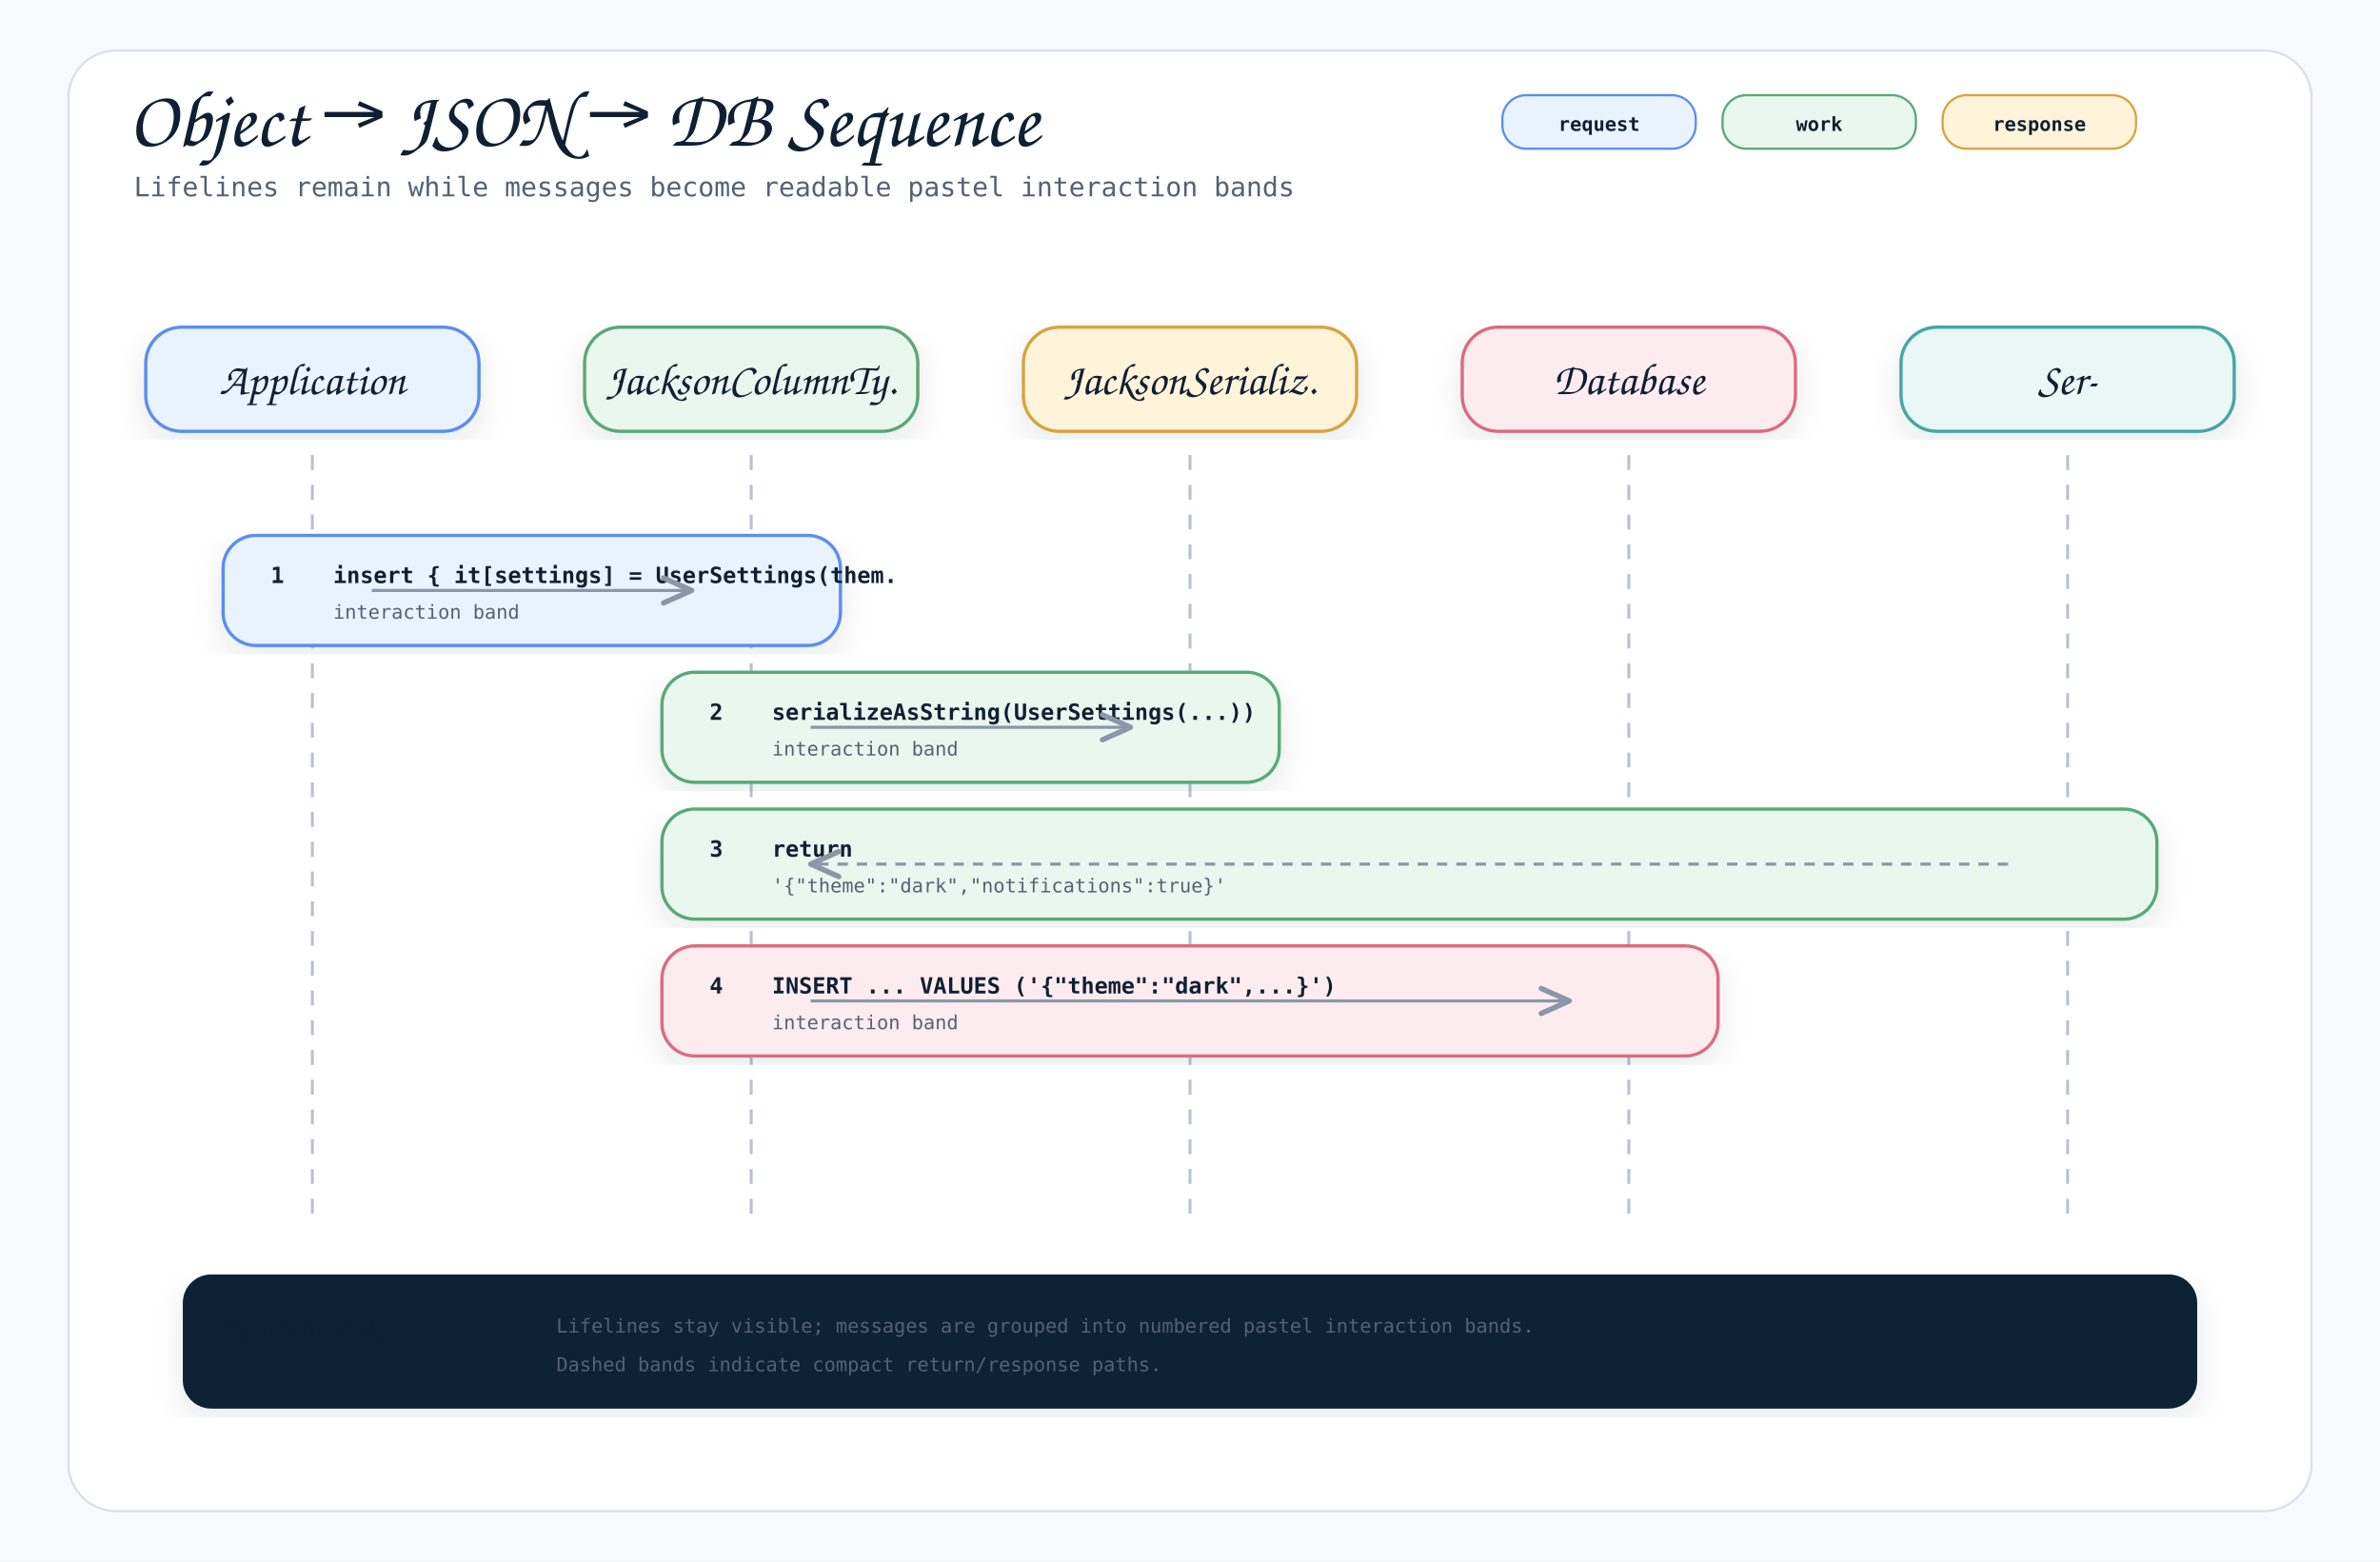
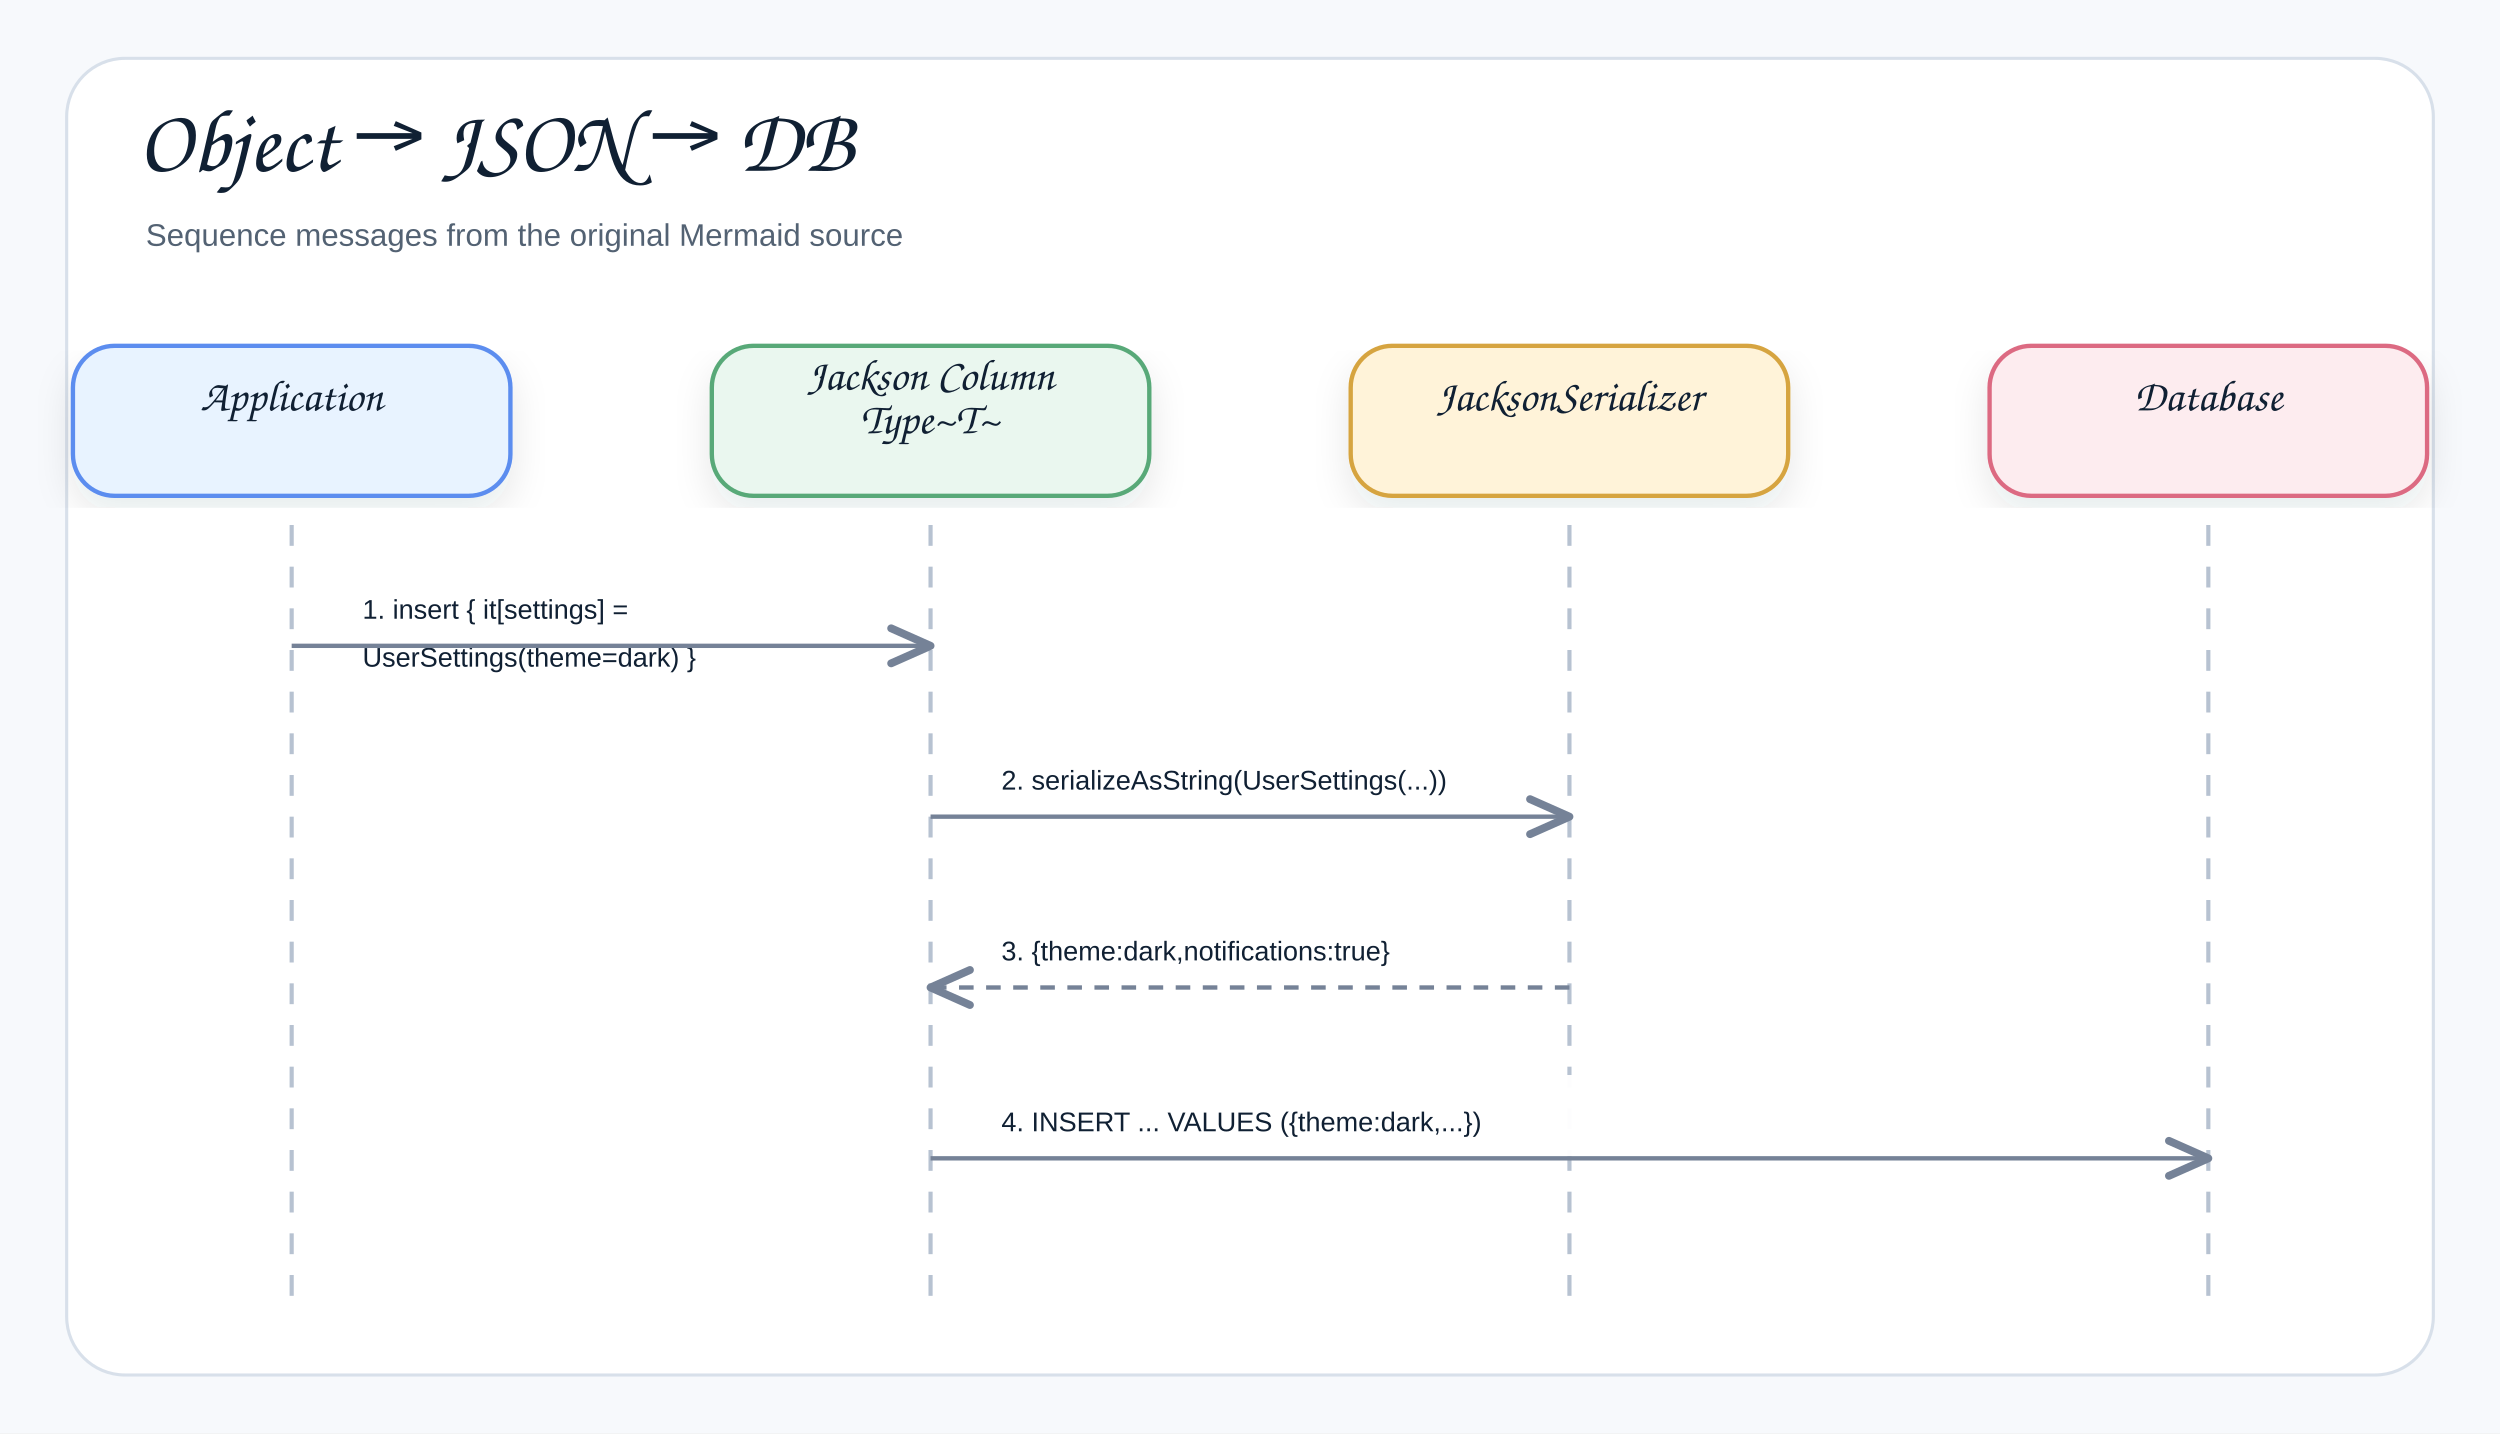
- <svg xmlns="http://www.w3.org/2000/svg" width="1600" height="1050" viewBox="0 0 1600 1050" role="img" aria-label="Object → JSON → DB Sequence">
+ <svg xmlns="http://www.w3.org/2000/svg" width="1200" height="688" viewBox="0 0 1200 688" role="img" aria-label="Object → JSON → DB">
  <defs>
    <filter id="shadow" x="-8%" y="-8%" width="116%" height="116%">
-       <feDropShadow dx="0" dy="8" stdDeviation="10" flood-color="#1f2937" flood-opacity="0.10" />
+       <feDropShadow dx="0" dy="8" stdDeviation="9" flood-color="#1f2937" flood-opacity="0.10" />
    </filter>
    <marker id="openArrow" markerWidth="12" markerHeight="10" refX="10" refY="5" orient="auto" markerUnits="strokeWidth">
-       <path d="M 1 1 L 10 5 L 1 9" fill="none" stroke="#8a97a8" stroke-width="1.7" stroke-linecap="round" stroke-linejoin="round" />
+       <path d="M 1 1 L 10 5 L 1 9" fill="none" stroke="#758297" stroke-width="1.8" stroke-linecap="round" stroke-linejoin="round" />
    </marker>
    <marker id="inherit" markerWidth="14" markerHeight="12" refX="12" refY="6" orient="auto" markerUnits="strokeWidth">
-       <path d="M 0 1 L 12 6 L 0 11 Z" fill="#ffffff" stroke="#8a97a8" stroke-width="1.7" />
+       <path d="M 0 1 L 12 6 L 0 11 Z" fill="#ffffff" stroke="#758297" stroke-width="1.8" />
    </marker>
    <style>
-     .canvas { fill: #f7f9fc; }
-     .frame { fill: #ffffff; stroke: #d8e0ea; stroke-width: 1.5; }
-     .title { font-family: "Architects Daughter", "Comic Mono", cursive; font-size: 54px; font-weight: 400; fill: #102033; }
-     .subtitle { font-family: "Comic Mono", "SFMono-Regular", Menlo, Consolas, monospace; font-size: 18px; fill: #536273; }
-     .label { font-family: "Architects Daughter", "Comic Mono", cursive; font-size: 30px; font-weight: 400; fill: #102033; }
-     .smallLabel { font-family: "Architects Daughter", "Comic Mono", cursive; font-size: 24px; font-weight: 400; fill: #102033; }
-     .mono { font-family: "Comic Mono", "SFMono-Regular", Menlo, Consolas, monospace; font-size: 15px; fill: #102033; }
-     .small { font-family: "Comic Mono", "SFMono-Regular", Menlo, Consolas, monospace; font-size: 13px; fill: #536273; }
-     .strong { font-family: "Comic Mono", "SFMono-Regular", Menlo, Consolas, monospace; font-size: 15px; font-weight: 700; fill: #102033; }
-     .card { stroke-width: 2.2; filter: url(#shadow); }
-     .line { stroke: #8a97a8; stroke-width: 2.1; fill: none; marker-end: url(#openArrow); }
-     .softLine { stroke: #8a97a8; stroke-width: 2.1; fill: none; }
-     .dashed { stroke: #8a97a8; stroke-width: 2.1; stroke-dasharray: 7 6; fill: none; marker-end: url(#openArrow); }
-     .inheritLine { stroke: #8a97a8; stroke-width: 2.2; fill: none; marker-end: url(#inherit); }
-     .implLine { stroke: #8a97a8; stroke-width: 2.2; stroke-dasharray: 8 7; fill: none; marker-end: url(#inherit); }
-     .compartment { stroke-width: 1.6; fill: none; }
-     .chip { stroke-width: 1.5; rx: 16; }
-     .chipText { font-family: "Comic Mono", "SFMono-Regular", Menlo, Consolas, monospace; font-size: 13px; font-weight: 700; fill: #102033; }
+     .canvas{fill:#f7f9fc}.frame{fill:#fff;stroke:#d8e0ea;stroke-width:1.5}
+     .title{font-family:"Architects Daughter","Comic Sans MS","Comic Sans",cursive;font-size:43px;font-weight:400;fill:#102033}
+     .subtitle{font-family:"Comic Sans MS","Comic Sans","Comic Neue",Arial,sans-serif;font-size:15px;font-weight:400;fill:#536273}
+     .label{font-family:"Architects Daughter","Comic Sans MS","Comic Sans",cursive;font-size:25px;font-weight:400;fill:#102033}
+     .smallLabel{font-family:"Architects Daughter","Comic Sans MS","Comic Sans",cursive;font-size:21px;font-weight:400;fill:#102033}
+     .mono{font-family:"Comic Sans MS","Comic Sans","Comic Neue",Arial,sans-serif;font-size:12px;font-weight:400;fill:#102033}
+     .small{font-family:"Comic Sans MS","Comic Sans","Comic Neue",Arial,sans-serif;font-size:12px;font-weight:400;fill:#536273}
+     .strong{font-family:"Comic Sans MS","Comic Sans","Comic Neue",Arial,sans-serif;font-size:13px;font-weight:400;fill:#102033}
+     .card{stroke-width:2.1;filter:url(#shadow)}.compartment{stroke-width:1.5;fill:none}
+     .line{stroke:#758297;stroke-width:2.1;fill:none;marker-end:url(#openArrow)}
+     .plainLine{stroke:#758297;stroke-width:2.1;fill:none}
+     .dashed{stroke:#758297;stroke-width:2.1;stroke-dasharray:7 6;fill:none;marker-end:url(#openArrow)}
+     .inheritLine{stroke:#758297;stroke-width:2.2;fill:none;marker-end:url(#inherit)}
+     .implLine{stroke:#758297;stroke-width:2.2;stroke-dasharray:8 7;fill:none;marker-end:url(#inherit)}
  </style>
  </defs>
-   <rect class="canvas" width="1600" height="1050" />
-   <rect class="frame" x="46" y="34" width="1508" height="982" rx="32" />
-   <text class="title" x="86" y="98">Object → JSON → DB Sequence</text>
-   <text class="subtitle" x="90" y="132">Lifelines remain while messages become readable pastel interaction bands</text>
-   <rect class="chip" x="1010" y="64" width="130" height="36" fill="#e8f3ff" stroke="#5b8def" />
-   <text class="chipText" x="1075" y="88" text-anchor="middle">request</text>
-   <rect class="chip" x="1158" y="64" width="130" height="36" fill="#eaf7ef" stroke="#58a978" />
-   <text class="chipText" x="1223" y="88" text-anchor="middle">work</text>
-   <rect class="chip" x="1306" y="64" width="130" height="36" fill="#fff3d9" stroke="#d6a441" />
-   <text class="chipText" x="1371" y="88" text-anchor="middle">response</text>
-   <g>
-     <rect class="card" x="98" y="220" width="224" height="70" rx="24" fill="#e8f3ff" stroke="#5b8def" />
-     <text class="label" x="210" y="265" text-anchor="middle">Application</text>
-     <line x1="210" y1="306" x2="210" y2="820" stroke="#b7c2d1" stroke-width="2" stroke-dasharray="10 10" />
-   </g>
-   <g>
-     <rect class="card" x="393" y="220" width="224" height="70" rx="24" fill="#eaf7ef" stroke="#58a978" />
-     <text class="label" x="505" y="265" text-anchor="middle">JacksonColumnTy.</text>
-     <line x1="505" y1="306" x2="505" y2="820" stroke="#b7c2d1" stroke-width="2" stroke-dasharray="10 10" />
-   </g>
-   <g>
-     <rect class="card" x="688" y="220" width="224" height="70" rx="24" fill="#fff3d9" stroke="#d6a441" />
-     <text class="label" x="800" y="265" text-anchor="middle">JacksonSerializ.</text>
-     <line x1="800" y1="306" x2="800" y2="820" stroke="#b7c2d1" stroke-width="2" stroke-dasharray="10 10" />
-   </g>
-   <g>
-     <rect class="card" x="983" y="220" width="224" height="70" rx="24" fill="#fdecef" stroke="#dc6b82" />
-     <text class="label" x="1095" y="265" text-anchor="middle">Database</text>
-     <line x1="1095" y1="306" x2="1095" y2="820" stroke="#b7c2d1" stroke-width="2" stroke-dasharray="10 10" />
-   </g>
-   <g>
-     <rect class="card" x="1278" y="220" width="224" height="70" rx="24" fill="#e9f7f6" stroke="#45a7a1" />
-     <text class="label" x="1390" y="265" text-anchor="middle">Ser-</text>
-     <line x1="1390" y1="306" x2="1390" y2="820" stroke="#b7c2d1" stroke-width="2" stroke-dasharray="10 10" />
-   </g>
-   <g>
-     <rect class="card" x="150" y="360" width="415" height="74" rx="22" fill="#e8f3ff" stroke="#5b8def" />
-     <text class="strong" x="182" y="392">1</text>
-     <text class="strong" x="224" y="392">insert { it[settings] = UserSettings(them.</text>
-     <text class="small" x="224" y="416">interaction band</text>
-     <path class="line" d="M250 397 L465 397" />
-   </g>
-   <g>
-     <rect class="card" x="445" y="452" width="415" height="74" rx="22" fill="#eaf7ef" stroke="#58a978" />
-     <text class="strong" x="477" y="484">2</text>
-     <text class="strong" x="519" y="484">serializeAsString(UserSettings(...))</text>
-     <text class="small" x="519" y="508">interaction band</text>
-     <path class="line" d="M545 489 L760 489" />
-   </g>
-   <g>
-     <rect class="card" x="445" y="544" width="1005" height="74" rx="22" fill="#eaf7ef" stroke="#58a978" />
-     <text class="strong" x="477" y="576">3</text>
-     <text class="strong" x="519" y="576">return</text>
-     <text class="small" x="519" y="600">'{"theme":"dark","notifications":true}'</text>
-     <path class="dashed" d="M1350 581 L545 581" />
-   </g>
-   <g>
-     <rect class="card" x="445" y="636" width="710" height="74" rx="22" fill="#fdecef" stroke="#dc6b82" />
-     <text class="strong" x="477" y="668">4</text>
-     <text class="strong" x="519" y="668">INSERT ... VALUES ('{"theme":"dark",...}')</text>
-     <text class="small" x="519" y="692">interaction band</text>
-     <path class="line" d="M545 673 L1055 673" />
-   </g>
-   <g transform="translate(124,858)">
-     <rect class="card" x="0" y="0" width="1352" height="88" rx="18" fill="#0d2435" stroke="#0d2435" />
-     <text class="smallLabel" x="28" y="42" fill="#ffffff">Reading rule</text>
-     <text class="small" x="250" y="38" fill="#dbeafe">Lifelines stay visible; messages are grouped into numbered pastel interaction bands.</text>
-     <text class="small" x="250" y="64" fill="#dbeafe">Dashed bands indicate compact return/response paths.</text>
-   </g>
+   <rect class="canvas" width="1200" height="688" />
+   <rect class="frame" x="32" y="28" width="1136" height="632" rx="28" />
+   <text class="title" x="66" y="82">Object → JSON → DB</text>
+   <text class="subtitle" x="70" y="118">Sequence messages from the original Mermaid source</text>
+   <rect class="card" x="35" y="166" width="210" height="72" rx="20" fill="#E8F3FF" stroke="#5B8DEF" />
+   <text class="smallLabel" x="140" y="197" text-anchor="middle">Application</text>
+   <line x1="140" y1="252" x2="140" y2="628" stroke="#b7c2d1" stroke-width="2" stroke-dasharray="10 10" />
+   <rect class="card" x="341.667" y="166" width="210" height="72" rx="20" fill="#EAF7EF" stroke="#58A978" />
+   <text class="smallLabel" x="446.667" y="187" text-anchor="middle">Jackson Column</text>
+   <text class="smallLabel" x="446.667" y="208" text-anchor="middle">Type~T~</text>
+   <line x1="446.667" y1="252" x2="446.667" y2="628" stroke="#b7c2d1" stroke-width="2" stroke-dasharray="10 10" />
+   <rect class="card" x="648.333" y="166" width="210" height="72" rx="20" fill="#FFF3D9" stroke="#D6A441" />
+   <text class="smallLabel" x="753.333" y="197" text-anchor="middle">JacksonSerializer</text>
+   <line x1="753.333" y1="252" x2="753.333" y2="628" stroke="#b7c2d1" stroke-width="2" stroke-dasharray="10 10" />
+   <rect class="card" x="955" y="166" width="210" height="72" rx="20" fill="#FDECEF" stroke="#DC6B82" />
+   <text class="smallLabel" x="1060" y="197" text-anchor="middle">Database</text>
+   <line x1="1060" y1="252" x2="1060" y2="628" stroke="#b7c2d1" stroke-width="2" stroke-dasharray="10 10" />
+   <rect x="158" y="270" width="270.667" height="62" rx="12" fill="#ffffff" opacity="0.97" />
+   <text class="strong" x="174" y="297" text-anchor="start">1. insert { it[settings] =</text>
+   <text class="strong" x="174" y="320" text-anchor="start">UserSettings(theme=dark) }</text>
+   <path class="line" d="M140 310 L446.667 310" />
+   <rect x="464.667" y="352" width="270.667" height="39" rx="12" fill="#ffffff" opacity="0.97" />
+   <text class="strong" x="480.667" y="379" text-anchor="start">2. serializeAsString(UserSettings(...))</text>
+   <path class="line" d="M446.667 392 L753.333 392" />
+   <rect x="464.667" y="434" width="270.667" height="39" rx="12" fill="#ffffff" opacity="0.97" />
+   <text class="strong" x="480.667" y="461" text-anchor="start">3. {theme:dark,notifications:true}</text>
+   <path class="dashed" d="M753.333 474 L446.667 474" />
+   <rect x="464.667" y="516" width="577.333" height="39" rx="12" fill="#ffffff" opacity="0.97" />
+   <text class="strong" x="480.667" y="543" text-anchor="start">4. INSERT ... VALUES ({theme:dark,...})</text>
+   <path class="line" d="M446.667 556 L1060 556" />
</svg>
